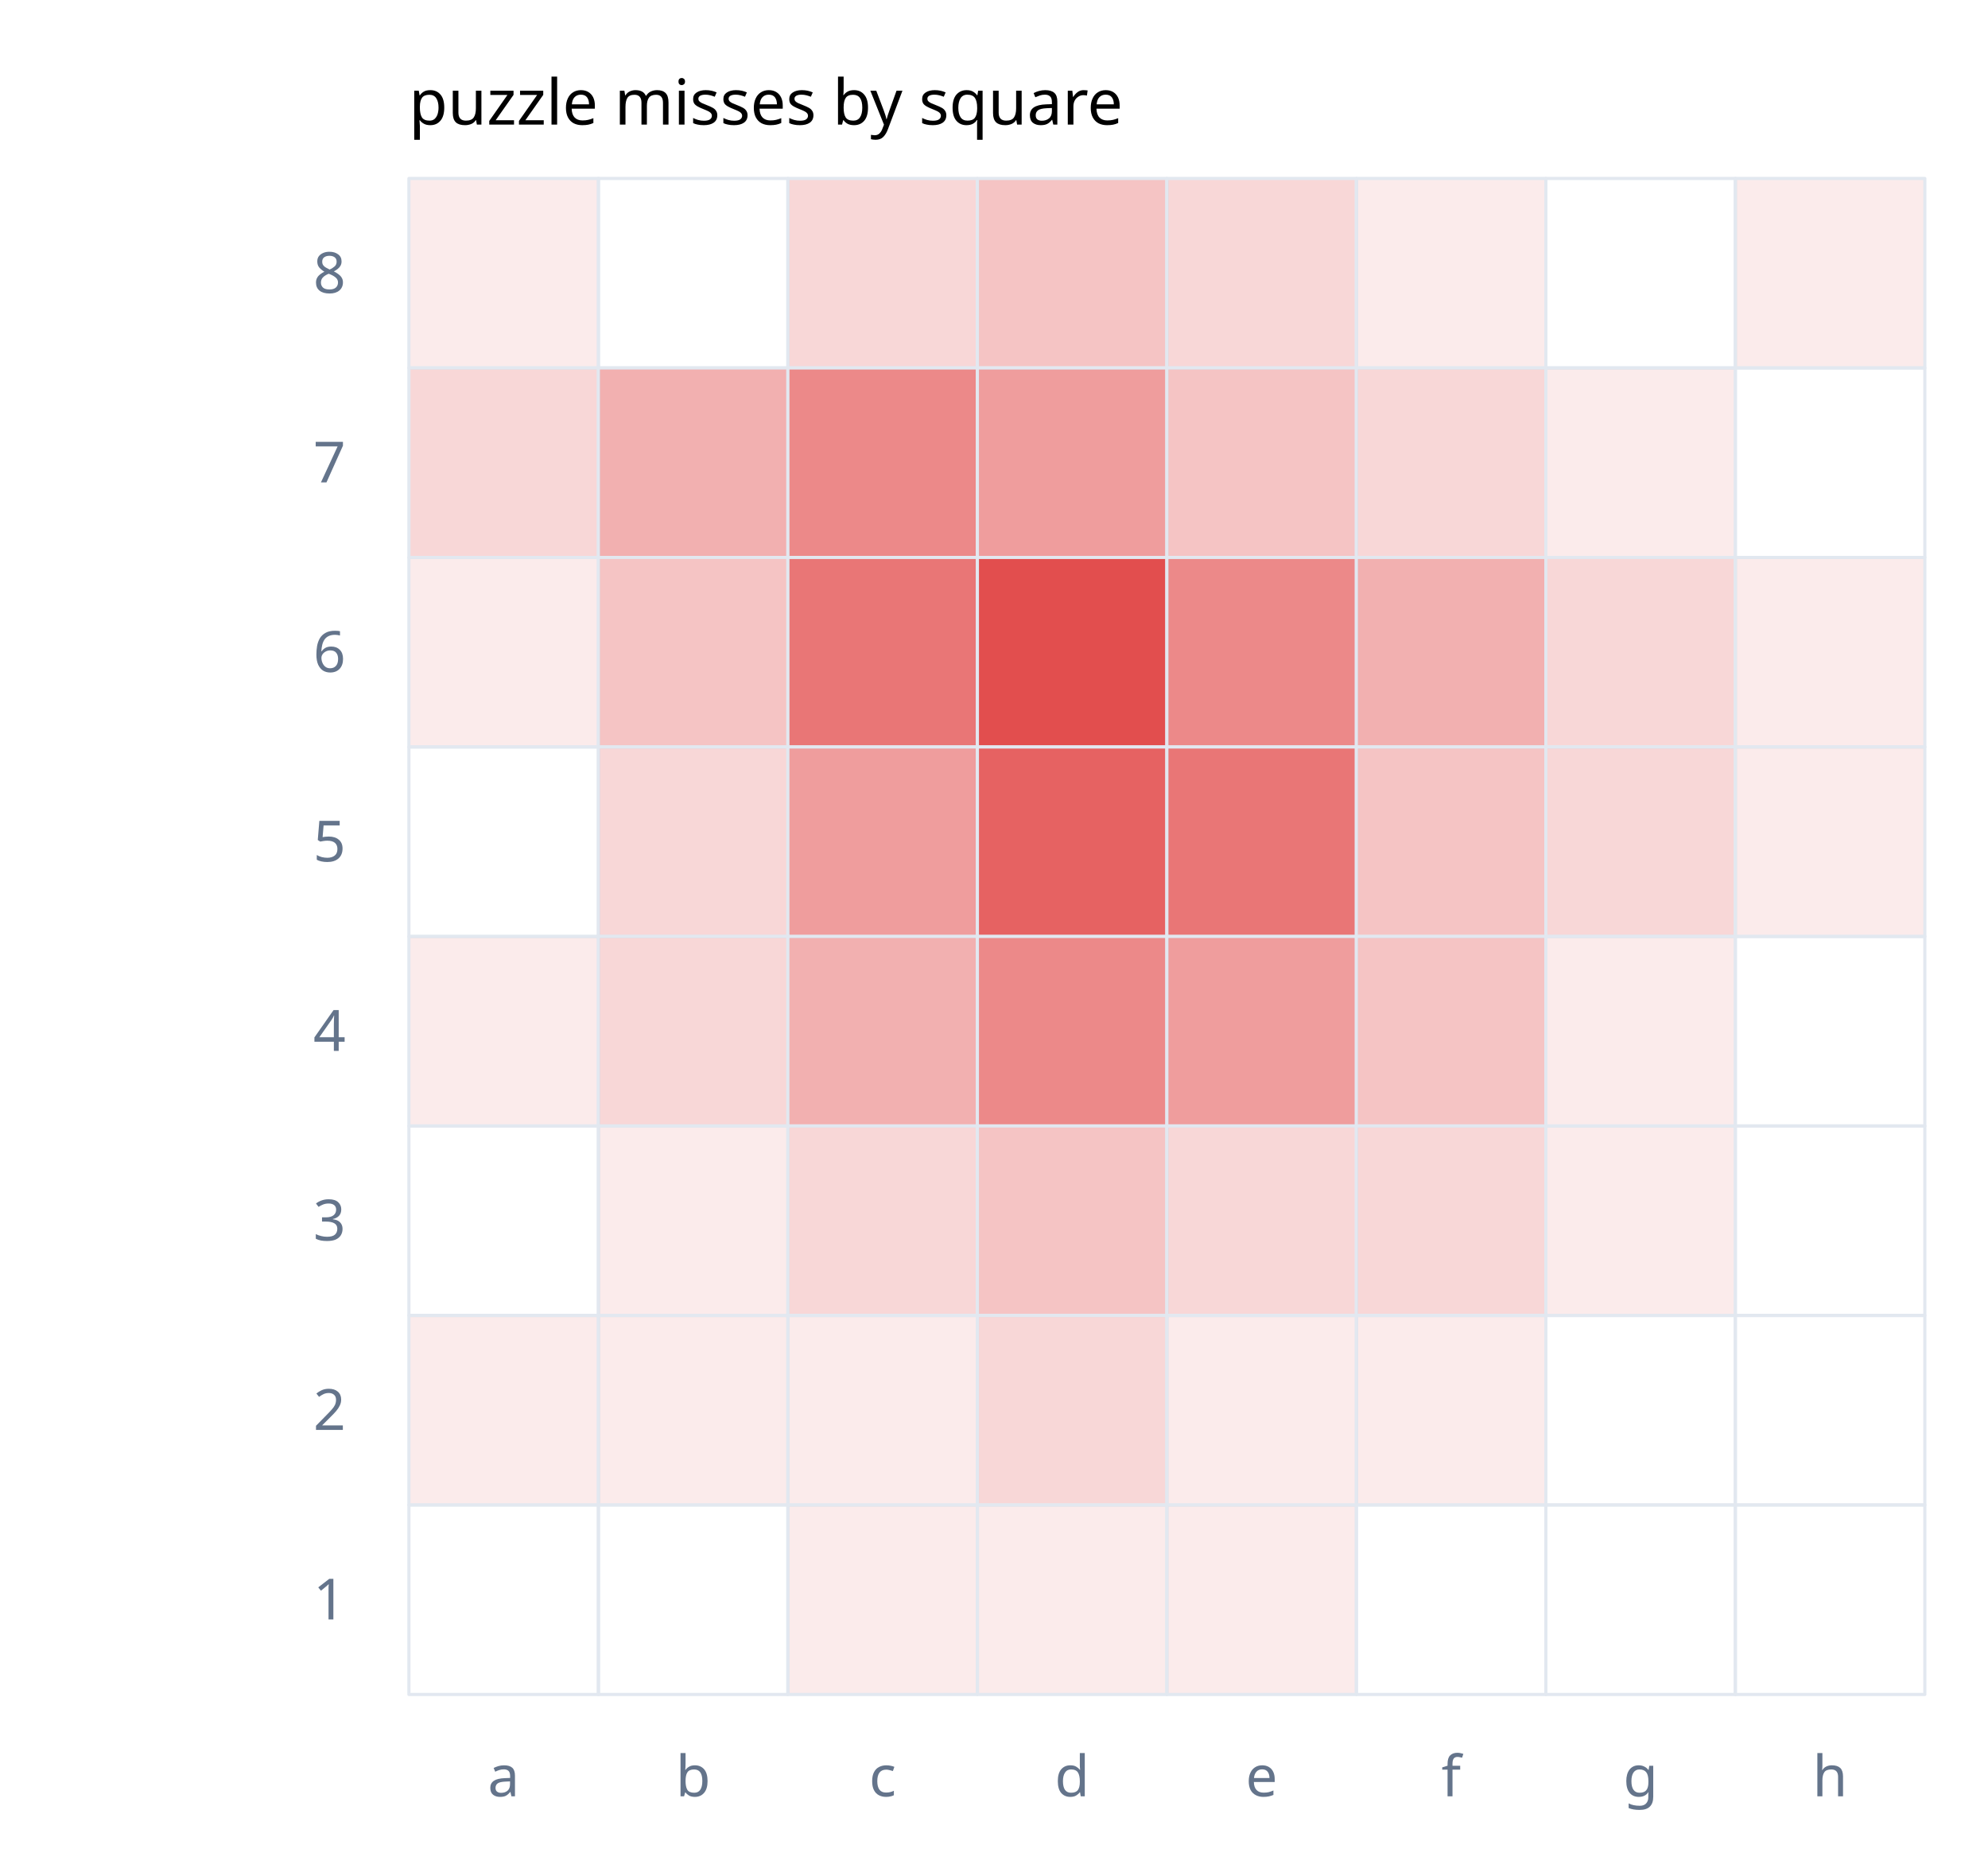
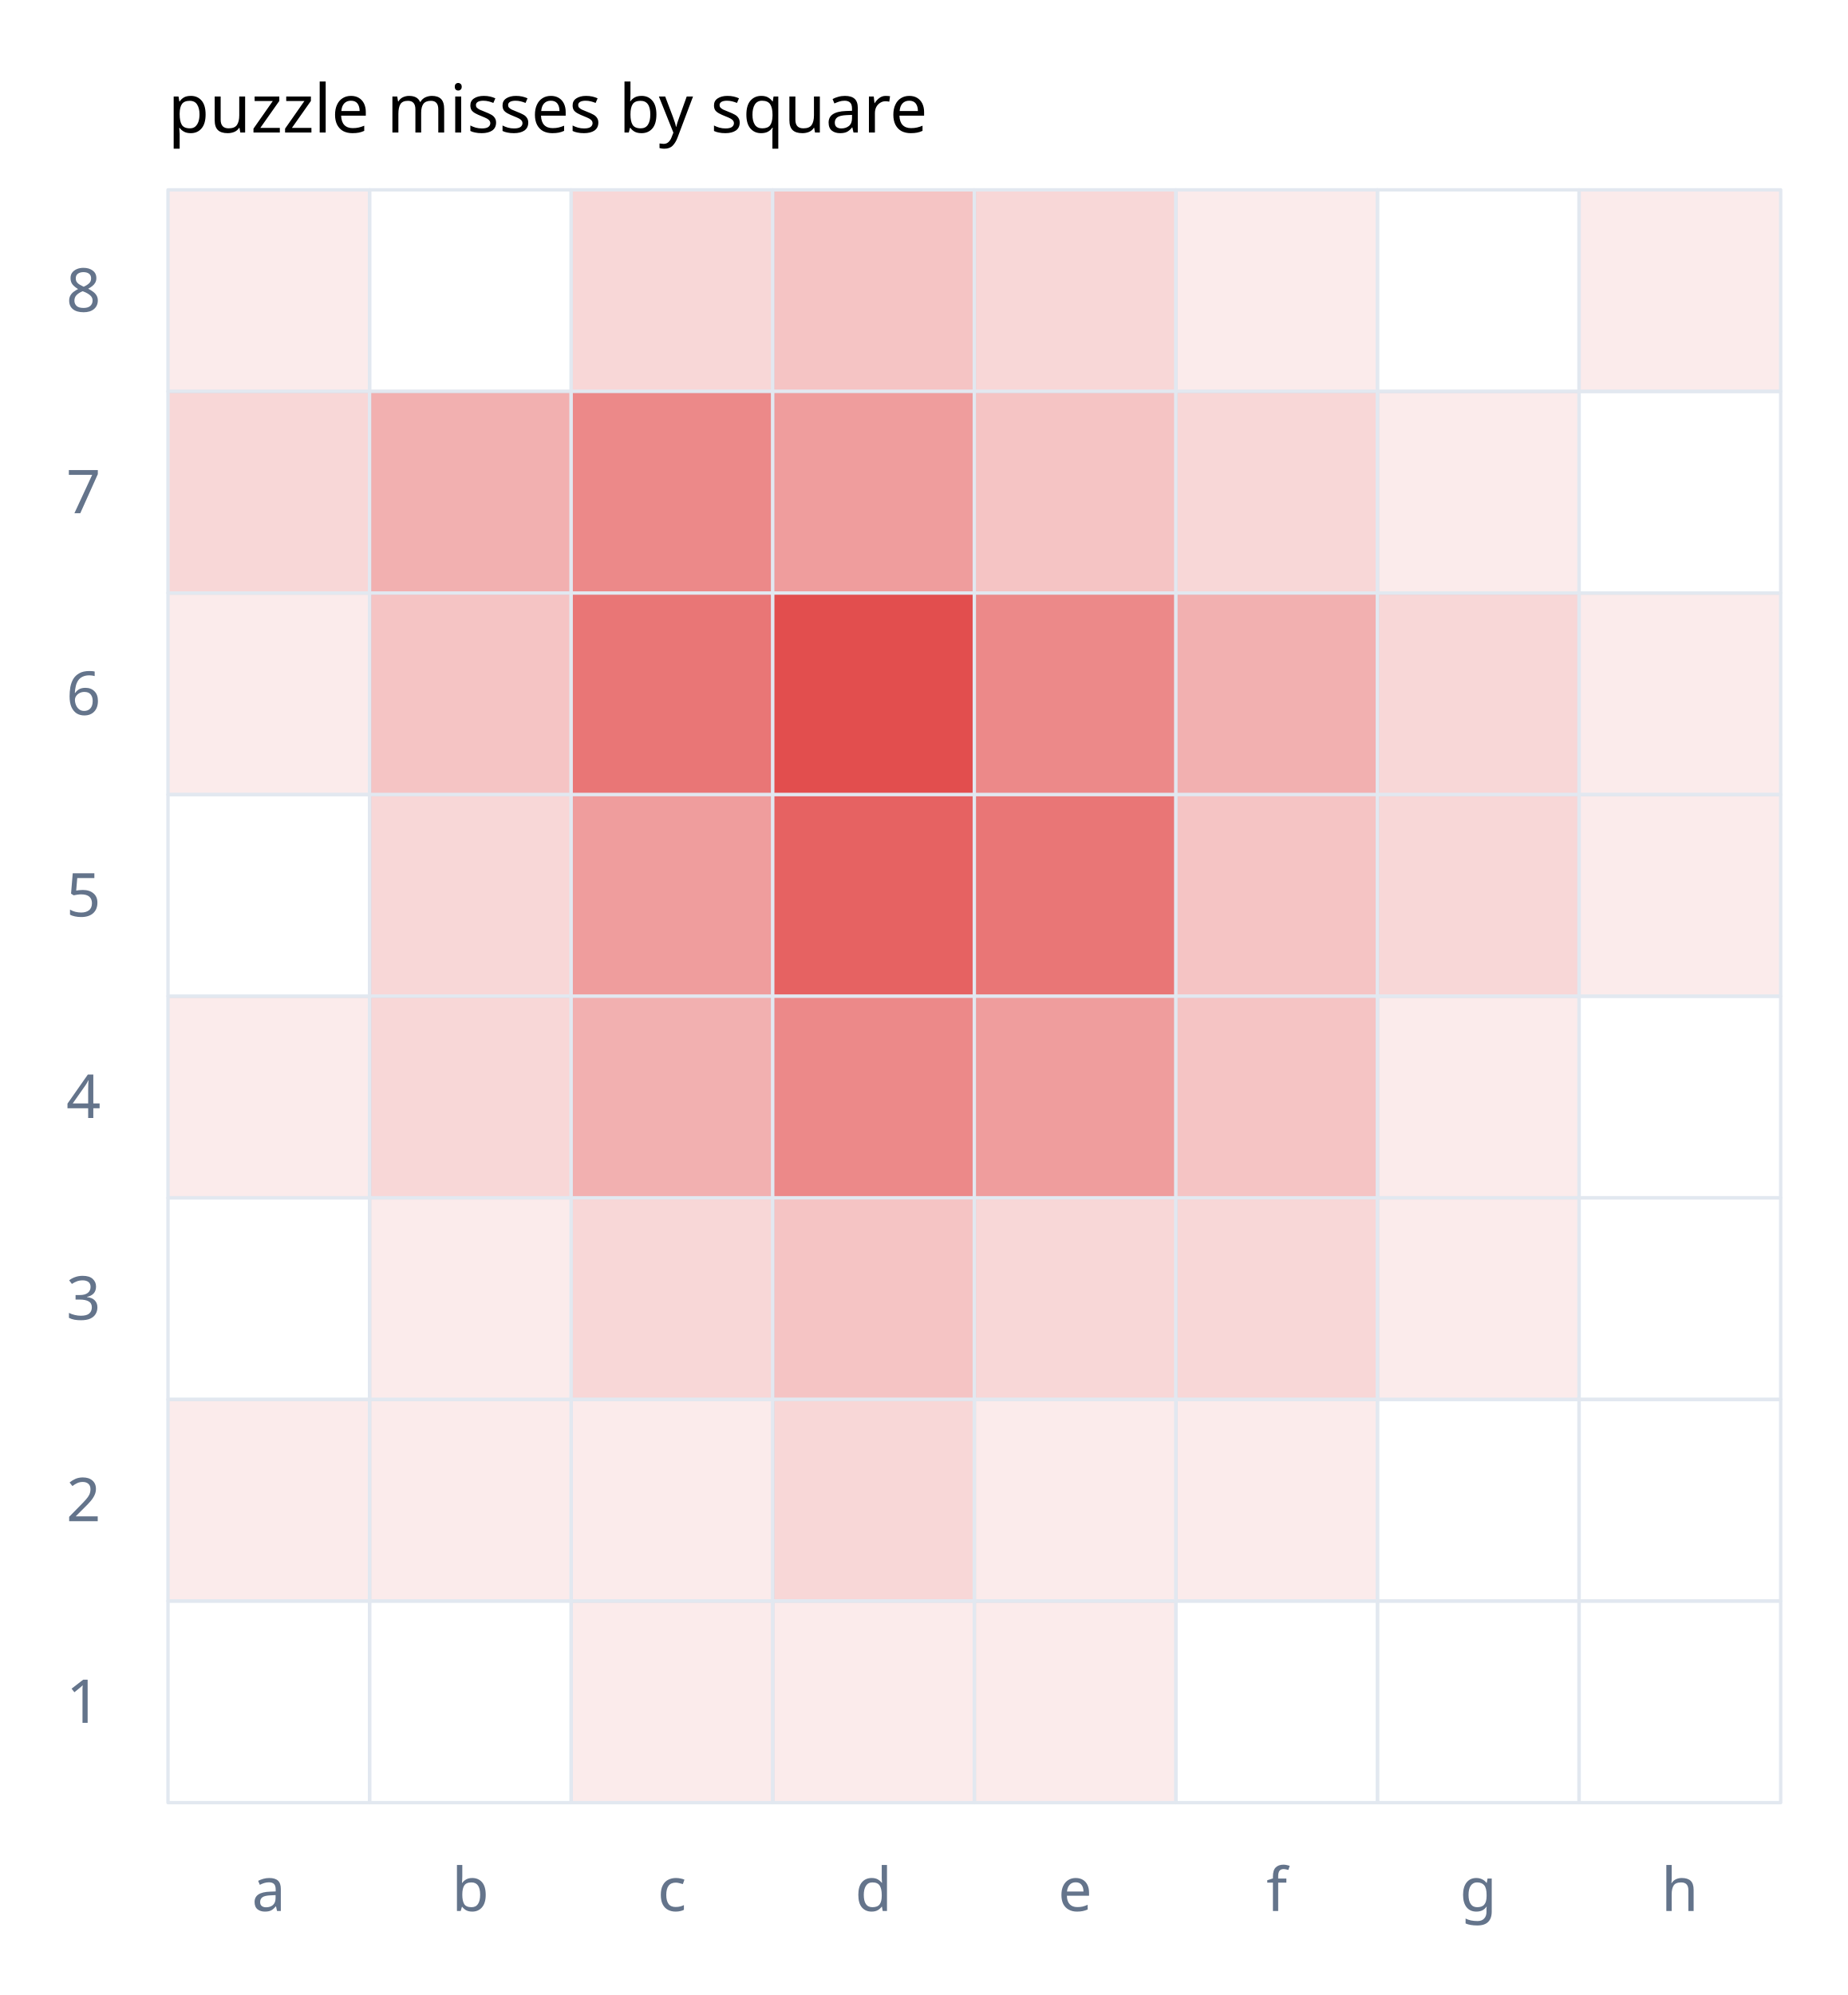
- <svg xmlns="http://www.w3.org/2000/svg" width="314.74" height="296.875" viewBox="-30.74 5.75 314.74 296.875">
+ <svg xmlns="http://www.w3.org/2000/svg" width="275.004" height="296.875" viewBox="8.996 5.75 275.004 296.875">
  <rect width="30" height="30" stroke="#e2e8f0" stroke-width="0.5" stroke-opacity="1" stroke-linecap="round" stroke-linejoin="round" fill="#dc2626" fill-opacity="0.09" opacity="1" x="34" y="34" />
  <rect width="30" height="30" stroke="#e2e8f0" stroke-width="0.5" stroke-opacity="1" stroke-linecap="round" stroke-linejoin="round" fill="#dc2626" fill-opacity="0" opacity="1" x="64" y="34" />
  <rect width="30" height="30" stroke="#e2e8f0" stroke-width="0.5" stroke-opacity="1" stroke-linecap="round" stroke-linejoin="round" fill="#dc2626" fill-opacity="0.18" opacity="1" x="94" y="34" />
  <rect width="30" height="30" stroke="#e2e8f0" stroke-width="0.5" stroke-opacity="1" stroke-linecap="round" stroke-linejoin="round" fill="#dc2626" fill-opacity="0.27" opacity="1" x="124" y="34" />
  <rect width="30" height="30" stroke="#e2e8f0" stroke-width="0.5" stroke-opacity="1" stroke-linecap="round" stroke-linejoin="round" fill="#dc2626" fill-opacity="0.18" opacity="1" x="154" y="34" />
  <rect width="30" height="30" stroke="#e2e8f0" stroke-width="0.5" stroke-opacity="1" stroke-linecap="round" stroke-linejoin="round" fill="#dc2626" fill-opacity="0.09" opacity="1" x="184" y="34" />
  <rect width="30" height="30" stroke="#e2e8f0" stroke-width="0.5" stroke-opacity="1" stroke-linecap="round" stroke-linejoin="round" fill="#dc2626" fill-opacity="0" opacity="1" x="214" y="34" />
  <rect width="30" height="30" stroke="#e2e8f0" stroke-width="0.5" stroke-opacity="1" stroke-linecap="round" stroke-linejoin="round" fill="#dc2626" fill-opacity="0.09" opacity="1" x="244" y="34" />
  <text x="24" y="49" font-family="sans-serif" font-size="9" font-weight="normal" fill="#64748b" text-anchor="end" dominant-baseline="middle">8</text>
  <rect width="30" height="30" stroke="#e2e8f0" stroke-width="0.5" stroke-opacity="1" stroke-linecap="round" stroke-linejoin="round" fill="#dc2626" fill-opacity="0.18" opacity="1" x="34" y="64" />
  <rect width="30" height="30" stroke="#e2e8f0" stroke-width="0.5" stroke-opacity="1" stroke-linecap="round" stroke-linejoin="round" fill="#dc2626" fill-opacity="0.36" opacity="1" x="64" y="64" />
  <rect width="30" height="30" stroke="#e2e8f0" stroke-width="0.5" stroke-opacity="1" stroke-linecap="round" stroke-linejoin="round" fill="#dc2626" fill-opacity="0.54" opacity="1" x="94" y="64" />
  <rect width="30" height="30" stroke="#e2e8f0" stroke-width="0.5" stroke-opacity="1" stroke-linecap="round" stroke-linejoin="round" fill="#dc2626" fill-opacity="0.45" opacity="1" x="124" y="64" />
  <rect width="30" height="30" stroke="#e2e8f0" stroke-width="0.5" stroke-opacity="1" stroke-linecap="round" stroke-linejoin="round" fill="#dc2626" fill-opacity="0.27" opacity="1" x="154" y="64" />
  <rect width="30" height="30" stroke="#e2e8f0" stroke-width="0.5" stroke-opacity="1" stroke-linecap="round" stroke-linejoin="round" fill="#dc2626" fill-opacity="0.18" opacity="1" x="184" y="64" />
  <rect width="30" height="30" stroke="#e2e8f0" stroke-width="0.5" stroke-opacity="1" stroke-linecap="round" stroke-linejoin="round" fill="#dc2626" fill-opacity="0.09" opacity="1" x="214" y="64" />
  <rect width="30" height="30" stroke="#e2e8f0" stroke-width="0.5" stroke-opacity="1" stroke-linecap="round" stroke-linejoin="round" fill="#dc2626" fill-opacity="0" opacity="1" x="244" y="64" />
  <text x="24" y="79" font-family="sans-serif" font-size="9" font-weight="normal" fill="#64748b" text-anchor="end" dominant-baseline="middle">7</text>
  <rect width="30" height="30" stroke="#e2e8f0" stroke-width="0.5" stroke-opacity="1" stroke-linecap="round" stroke-linejoin="round" fill="#dc2626" fill-opacity="0.09" opacity="1" x="34" y="94" />
  <rect width="30" height="30" stroke="#e2e8f0" stroke-width="0.5" stroke-opacity="1" stroke-linecap="round" stroke-linejoin="round" fill="#dc2626" fill-opacity="0.27" opacity="1" x="64" y="94" />
  <rect width="30" height="30" stroke="#e2e8f0" stroke-width="0.5" stroke-opacity="1" stroke-linecap="round" stroke-linejoin="round" fill="#dc2626" fill-opacity="0.63" opacity="1" x="94" y="94" />
  <rect width="30" height="30" stroke="#e2e8f0" stroke-width="0.5" stroke-opacity="1" stroke-linecap="round" stroke-linejoin="round" fill="#dc2626" fill-opacity="0.81" opacity="1" x="124" y="94" />
  <rect width="30" height="30" stroke="#e2e8f0" stroke-width="0.5" stroke-opacity="1" stroke-linecap="round" stroke-linejoin="round" fill="#dc2626" fill-opacity="0.54" opacity="1" x="154" y="94" />
  <rect width="30" height="30" stroke="#e2e8f0" stroke-width="0.5" stroke-opacity="1" stroke-linecap="round" stroke-linejoin="round" fill="#dc2626" fill-opacity="0.36" opacity="1" x="184" y="94" />
  <rect width="30" height="30" stroke="#e2e8f0" stroke-width="0.5" stroke-opacity="1" stroke-linecap="round" stroke-linejoin="round" fill="#dc2626" fill-opacity="0.18" opacity="1" x="214" y="94" />
  <rect width="30" height="30" stroke="#e2e8f0" stroke-width="0.5" stroke-opacity="1" stroke-linecap="round" stroke-linejoin="round" fill="#dc2626" fill-opacity="0.09" opacity="1" x="244" y="94" />
  <text x="24" y="109" font-family="sans-serif" font-size="9" font-weight="normal" fill="#64748b" text-anchor="end" dominant-baseline="middle">6</text>
  <rect width="30" height="30" stroke="#e2e8f0" stroke-width="0.5" stroke-opacity="1" stroke-linecap="round" stroke-linejoin="round" fill="#dc2626" fill-opacity="0" opacity="1" x="34" y="124" />
  <rect width="30" height="30" stroke="#e2e8f0" stroke-width="0.5" stroke-opacity="1" stroke-linecap="round" stroke-linejoin="round" fill="#dc2626" fill-opacity="0.18" opacity="1" x="64" y="124" />
  <rect width="30" height="30" stroke="#e2e8f0" stroke-width="0.5" stroke-opacity="1" stroke-linecap="round" stroke-linejoin="round" fill="#dc2626" fill-opacity="0.45" opacity="1" x="94" y="124" />
  <rect width="30" height="30" stroke="#e2e8f0" stroke-width="0.5" stroke-opacity="1" stroke-linecap="round" stroke-linejoin="round" fill="#dc2626" fill-opacity="0.72" opacity="1" x="124" y="124" />
  <rect width="30" height="30" stroke="#e2e8f0" stroke-width="0.5" stroke-opacity="1" stroke-linecap="round" stroke-linejoin="round" fill="#dc2626" fill-opacity="0.63" opacity="1" x="154" y="124" />
  <rect width="30" height="30" stroke="#e2e8f0" stroke-width="0.5" stroke-opacity="1" stroke-linecap="round" stroke-linejoin="round" fill="#dc2626" fill-opacity="0.27" opacity="1" x="184" y="124" />
  <rect width="30" height="30" stroke="#e2e8f0" stroke-width="0.5" stroke-opacity="1" stroke-linecap="round" stroke-linejoin="round" fill="#dc2626" fill-opacity="0.18" opacity="1" x="214" y="124" />
  <rect width="30" height="30" stroke="#e2e8f0" stroke-width="0.5" stroke-opacity="1" stroke-linecap="round" stroke-linejoin="round" fill="#dc2626" fill-opacity="0.09" opacity="1" x="244" y="124" />
  <text x="24" y="139" font-family="sans-serif" font-size="9" font-weight="normal" fill="#64748b" text-anchor="end" dominant-baseline="middle">5</text>
  <rect width="30" height="30" stroke="#e2e8f0" stroke-width="0.5" stroke-opacity="1" stroke-linecap="round" stroke-linejoin="round" fill="#dc2626" fill-opacity="0.09" opacity="1" x="34" y="154" />
  <rect width="30" height="30" stroke="#e2e8f0" stroke-width="0.5" stroke-opacity="1" stroke-linecap="round" stroke-linejoin="round" fill="#dc2626" fill-opacity="0.18" opacity="1" x="64" y="154" />
  <rect width="30" height="30" stroke="#e2e8f0" stroke-width="0.5" stroke-opacity="1" stroke-linecap="round" stroke-linejoin="round" fill="#dc2626" fill-opacity="0.36" opacity="1" x="94" y="154" />
  <rect width="30" height="30" stroke="#e2e8f0" stroke-width="0.5" stroke-opacity="1" stroke-linecap="round" stroke-linejoin="round" fill="#dc2626" fill-opacity="0.54" opacity="1" x="124" y="154" />
  <rect width="30" height="30" stroke="#e2e8f0" stroke-width="0.5" stroke-opacity="1" stroke-linecap="round" stroke-linejoin="round" fill="#dc2626" fill-opacity="0.45" opacity="1" x="154" y="154" />
  <rect width="30" height="30" stroke="#e2e8f0" stroke-width="0.5" stroke-opacity="1" stroke-linecap="round" stroke-linejoin="round" fill="#dc2626" fill-opacity="0.27" opacity="1" x="184" y="154" />
  <rect width="30" height="30" stroke="#e2e8f0" stroke-width="0.5" stroke-opacity="1" stroke-linecap="round" stroke-linejoin="round" fill="#dc2626" fill-opacity="0.09" opacity="1" x="214" y="154" />
  <rect width="30" height="30" stroke="#e2e8f0" stroke-width="0.5" stroke-opacity="1" stroke-linecap="round" stroke-linejoin="round" fill="#dc2626" fill-opacity="0" opacity="1" x="244" y="154" />
  <text x="24" y="169" font-family="sans-serif" font-size="9" font-weight="normal" fill="#64748b" text-anchor="end" dominant-baseline="middle">4</text>
  <rect width="30" height="30" stroke="#e2e8f0" stroke-width="0.5" stroke-opacity="1" stroke-linecap="round" stroke-linejoin="round" fill="#dc2626" fill-opacity="0" opacity="1" x="34" y="184" />
  <rect width="30" height="30" stroke="#e2e8f0" stroke-width="0.5" stroke-opacity="1" stroke-linecap="round" stroke-linejoin="round" fill="#dc2626" fill-opacity="0.09" opacity="1" x="64" y="184" />
  <rect width="30" height="30" stroke="#e2e8f0" stroke-width="0.5" stroke-opacity="1" stroke-linecap="round" stroke-linejoin="round" fill="#dc2626" fill-opacity="0.18" opacity="1" x="94" y="184" />
  <rect width="30" height="30" stroke="#e2e8f0" stroke-width="0.5" stroke-opacity="1" stroke-linecap="round" stroke-linejoin="round" fill="#dc2626" fill-opacity="0.27" opacity="1" x="124" y="184" />
  <rect width="30" height="30" stroke="#e2e8f0" stroke-width="0.5" stroke-opacity="1" stroke-linecap="round" stroke-linejoin="round" fill="#dc2626" fill-opacity="0.18" opacity="1" x="154" y="184" />
  <rect width="30" height="30" stroke="#e2e8f0" stroke-width="0.5" stroke-opacity="1" stroke-linecap="round" stroke-linejoin="round" fill="#dc2626" fill-opacity="0.18" opacity="1" x="184" y="184" />
  <rect width="30" height="30" stroke="#e2e8f0" stroke-width="0.5" stroke-opacity="1" stroke-linecap="round" stroke-linejoin="round" fill="#dc2626" fill-opacity="0.09" opacity="1" x="214" y="184" />
  <rect width="30" height="30" stroke="#e2e8f0" stroke-width="0.5" stroke-opacity="1" stroke-linecap="round" stroke-linejoin="round" fill="#dc2626" fill-opacity="0" opacity="1" x="244" y="184" />
  <text x="24" y="199" font-family="sans-serif" font-size="9" font-weight="normal" fill="#64748b" text-anchor="end" dominant-baseline="middle">3</text>
  <rect width="30" height="30" stroke="#e2e8f0" stroke-width="0.5" stroke-opacity="1" stroke-linecap="round" stroke-linejoin="round" fill="#dc2626" fill-opacity="0.09" opacity="1" x="34" y="214" />
  <rect width="30" height="30" stroke="#e2e8f0" stroke-width="0.5" stroke-opacity="1" stroke-linecap="round" stroke-linejoin="round" fill="#dc2626" fill-opacity="0.09" opacity="1" x="64" y="214" />
  <rect width="30" height="30" stroke="#e2e8f0" stroke-width="0.5" stroke-opacity="1" stroke-linecap="round" stroke-linejoin="round" fill="#dc2626" fill-opacity="0.09" opacity="1" x="94" y="214" />
  <rect width="30" height="30" stroke="#e2e8f0" stroke-width="0.5" stroke-opacity="1" stroke-linecap="round" stroke-linejoin="round" fill="#dc2626" fill-opacity="0.18" opacity="1" x="124" y="214" />
  <rect width="30" height="30" stroke="#e2e8f0" stroke-width="0.5" stroke-opacity="1" stroke-linecap="round" stroke-linejoin="round" fill="#dc2626" fill-opacity="0.09" opacity="1" x="154" y="214" />
  <rect width="30" height="30" stroke="#e2e8f0" stroke-width="0.5" stroke-opacity="1" stroke-linecap="round" stroke-linejoin="round" fill="#dc2626" fill-opacity="0.09" opacity="1" x="184" y="214" />
  <rect width="30" height="30" stroke="#e2e8f0" stroke-width="0.5" stroke-opacity="1" stroke-linecap="round" stroke-linejoin="round" fill="#dc2626" fill-opacity="0" opacity="1" x="214" y="214" />
  <rect width="30" height="30" stroke="#e2e8f0" stroke-width="0.5" stroke-opacity="1" stroke-linecap="round" stroke-linejoin="round" fill="#dc2626" fill-opacity="0" opacity="1" x="244" y="214" />
  <text x="24" y="229" font-family="sans-serif" font-size="9" font-weight="normal" fill="#64748b" text-anchor="end" dominant-baseline="middle">2</text>
  <rect width="30" height="30" stroke="#e2e8f0" stroke-width="0.5" stroke-opacity="1" stroke-linecap="round" stroke-linejoin="round" fill="#dc2626" fill-opacity="0" opacity="1" x="34" y="244" />
  <rect width="30" height="30" stroke="#e2e8f0" stroke-width="0.5" stroke-opacity="1" stroke-linecap="round" stroke-linejoin="round" fill="#dc2626" fill-opacity="0" opacity="1" x="64" y="244" />
  <rect width="30" height="30" stroke="#e2e8f0" stroke-width="0.5" stroke-opacity="1" stroke-linecap="round" stroke-linejoin="round" fill="#dc2626" fill-opacity="0.09" opacity="1" x="94" y="244" />
  <rect width="30" height="30" stroke="#e2e8f0" stroke-width="0.5" stroke-opacity="1" stroke-linecap="round" stroke-linejoin="round" fill="#dc2626" fill-opacity="0.09" opacity="1" x="124" y="244" />
  <rect width="30" height="30" stroke="#e2e8f0" stroke-width="0.5" stroke-opacity="1" stroke-linecap="round" stroke-linejoin="round" fill="#dc2626" fill-opacity="0.09" opacity="1" x="154" y="244" />
  <rect width="30" height="30" stroke="#e2e8f0" stroke-width="0.5" stroke-opacity="1" stroke-linecap="round" stroke-linejoin="round" fill="#dc2626" fill-opacity="0" opacity="1" x="184" y="244" />
  <rect width="30" height="30" stroke="#e2e8f0" stroke-width="0.5" stroke-opacity="1" stroke-linecap="round" stroke-linejoin="round" fill="#dc2626" fill-opacity="0" opacity="1" x="214" y="244" />
  <rect width="30" height="30" stroke="#e2e8f0" stroke-width="0.5" stroke-opacity="1" stroke-linecap="round" stroke-linejoin="round" fill="#dc2626" fill-opacity="0" opacity="1" x="244" y="244" />
  <text x="24" y="259" font-family="sans-serif" font-size="9" font-weight="normal" fill="#64748b" text-anchor="end" dominant-baseline="middle">1</text>
  <text x="49" y="287" font-family="sans-serif" font-size="9" font-weight="normal" fill="#64748b" text-anchor="middle" dominant-baseline="middle">a</text>
  <text x="79" y="287" font-family="sans-serif" font-size="9" font-weight="normal" fill="#64748b" text-anchor="middle" dominant-baseline="middle">b</text>
  <text x="109" y="287" font-family="sans-serif" font-size="9" font-weight="normal" fill="#64748b" text-anchor="middle" dominant-baseline="middle">c</text>
  <text x="139" y="287" font-family="sans-serif" font-size="9" font-weight="normal" fill="#64748b" text-anchor="middle" dominant-baseline="middle">d</text>
  <text x="169" y="287" font-family="sans-serif" font-size="9" font-weight="normal" fill="#64748b" text-anchor="middle" dominant-baseline="middle">e</text>
  <text x="199" y="287" font-family="sans-serif" font-size="9" font-weight="normal" fill="#64748b" text-anchor="middle" dominant-baseline="middle">f</text>
  <text x="229" y="287" font-family="sans-serif" font-size="9" font-weight="normal" fill="#64748b" text-anchor="middle" dominant-baseline="middle">g</text>
  <text x="259" y="287" font-family="sans-serif" font-size="9" font-weight="normal" fill="#64748b" text-anchor="middle" dominant-baseline="middle">h</text>
  <text x="34" y="22" font-family="sans-serif" font-size="10" font-weight="normal" fill="#000000" text-anchor="start" dominant-baseline="middle">puzzle misses by square</text>
</svg>
